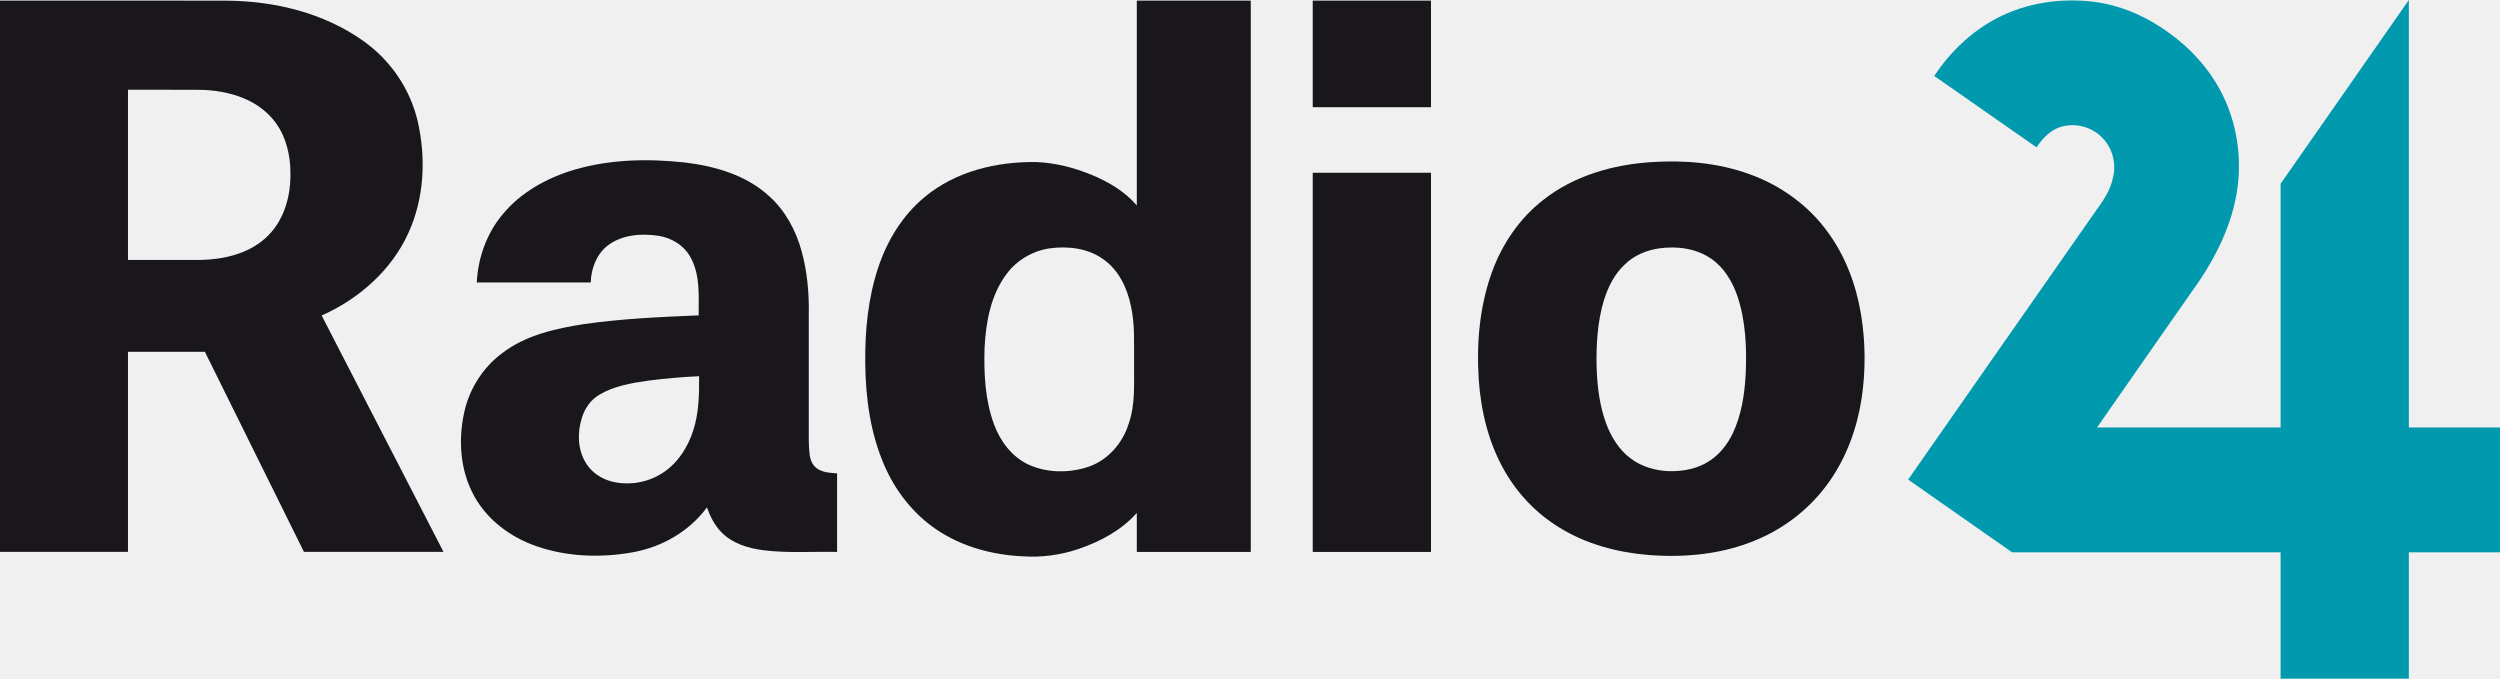
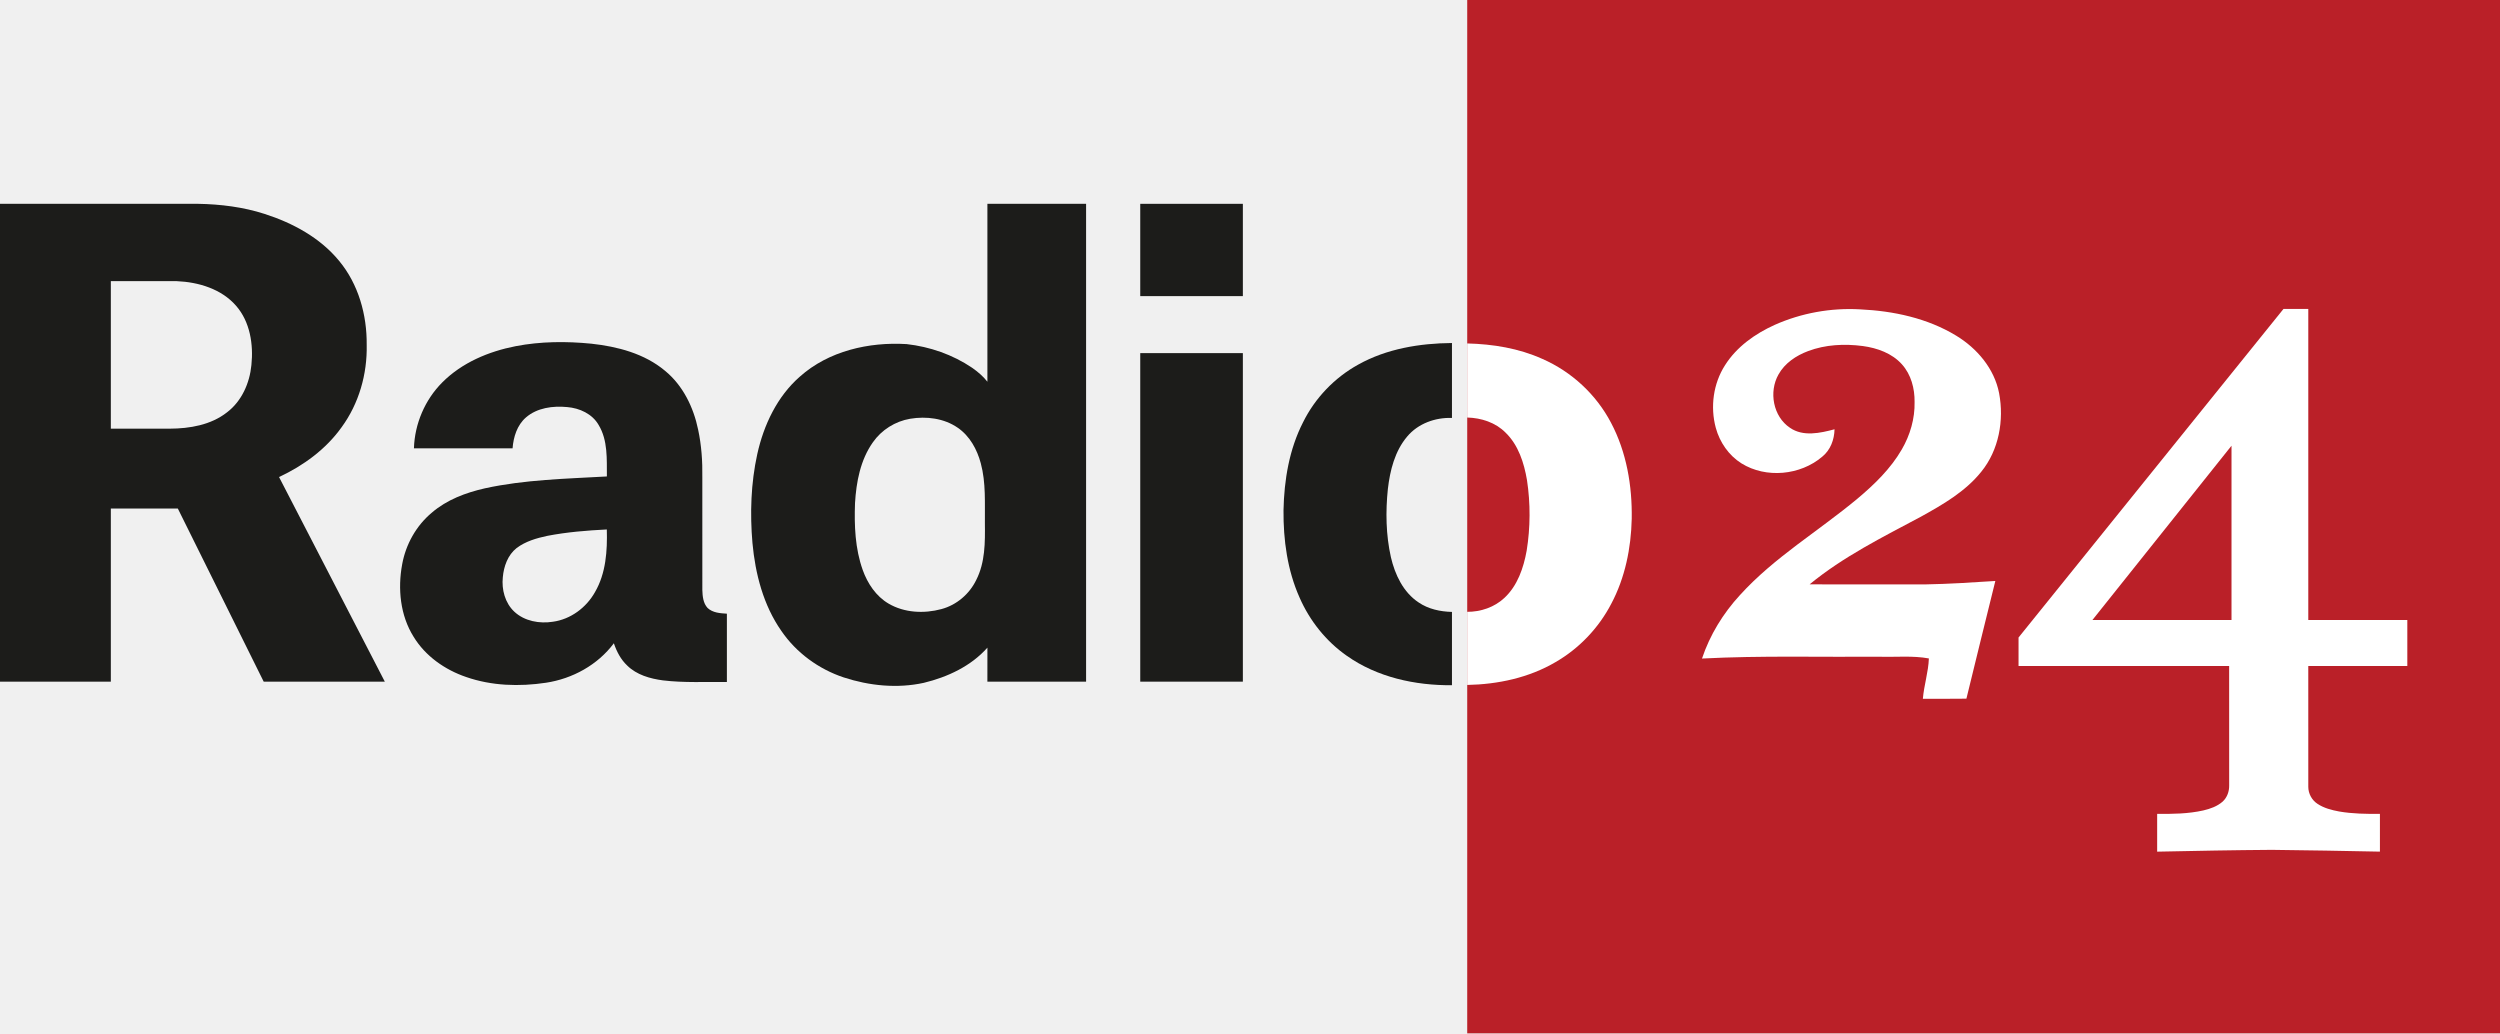
- <svg xmlns="http://www.w3.org/2000/svg" id="svg29" width="1612pt" height="437.62pt" version="1.1" viewBox="0 0 1612 437.62">
-   <g id="#19171cff" transform="translate(-192.75,-48.62)" fill="#19171c">
-     <path id="path13" d="m192.75 49c48.78 0.03 97.56-0.07 146.34 0.05 30.88 0.24 62.44 7.89 87.88 25.94 17.53 12.35 30.38 31.15 35.17 52.09 5.41 23.79 4.13 49.6-6.13 71.93-10.95 24.02-31.97 42.43-55.86 53.04l78.57 152.43h-89.98l-63.87-129h-49.595v129h-82.525v-355.48m82.525 167.24c15.59 0.01 31.155 0.03 46.745-0.01 14.95-0.31 30.71-3.9 42.05-14.22 11.14-9.99 15.88-25.34 15.95-39.96 0.29-13.85-3.31-28.62-13.29-38.73-11.18-11.78-27.92-16.21-43.7-16.77-15.91-0.14-31.845 0.02-47.755-0.08z" />
-     <path id="path15" d="m925.76 49h73.49v355.49h-73.49v-25.13c-9.99 11.33-23.87 18.6-38.01 23.39-11.44 3.79-23.59 5.43-35.62 4.58-19.43-0.91-39-6.14-55.25-17.07-15.07-10.1-26.69-24.88-33.86-41.47-9.05-20.7-12.13-43.51-12.36-65.94-0.23-20.86 1.76-42 8.42-61.86 5.74-17.29 15.6-33.51 29.73-45.18 19.92-16.73 46.63-23.1 72.2-22.69 12.22 0.45 24.21 3.61 35.51 8.19 10.92 4.57 21.55 10.65 29.24 19.85v-132.16m-56.18 159.76c-10.85 1.59-20.97 7.48-27.59 16.24-10.35 13.58-13.5 31.09-14.39 47.75-0.52 16.69 0.28 33.83 6.15 49.63 4.01 10.81 11.46 20.79 22.09 25.77 12.04 5.5 26.2 5.61 38.67 1.47 12.49-4.21 21.98-15.06 25.91-27.47 4.6-12.89 3.45-26.75 3.58-40.18-0.08-12.02 0.6-24.19-2.04-36.02-2.37-11.6-7.88-23.26-17.83-30.19-9.9-7.11-22.75-8.61-34.55-7z" />
-     <path id="path17" d="m1039.2 49.01h76.26v68.74h-76.26z" />
-     <path id="path19" d="m563.02 158.09c22.97-6.78 47.35-7.27 71.02-4.74 19.66 2.34 39.94 8.13 54.79 21.86 10.37 9.34 17.15 22.08 20.82 35.43 3.59 13.09 4.84 26.75 4.6 40.29v72.07c0.03 6.32-0.22 12.69 0.58 18.98 0.49 3.47 2.05 7.07 5.13 8.98 3.7 2.4 8.27 2.57 12.54 2.88v50.66c-15.86-0.32-31.81 0.87-47.6-1.1-9.75-1.26-19.84-4.29-26.89-11.5-4.45-4.48-7.33-10.22-9.43-16.12-11.38 15.55-29.17 25.64-48.01 28.99-20.57 3.65-42.24 2.9-62.07-4.01-16.51-5.72-31.54-16.85-40.01-32.34-8.96-16.15-10.34-35.64-6.51-53.47 3.22-15.21 11.95-29.23 24.45-38.53 15.19-11.71 34.45-15.95 53.01-18.85 24.45-3.5 49.16-4.56 73.81-5.61-0.07-12.26 1.08-25.29-4.79-36.54-4-8.2-12.44-13.49-21.32-14.79-10.96-1.6-23.19-0.72-32.33 6.15-7.38 5.59-10.91 14.93-11.15 23.98h-73.47c0.73-15.88 6.38-31.65 16.62-43.89 11.77-14.3 28.64-23.57 46.21-28.78m47.95 135.93c-10.91 1.58-22.19 3.4-31.81 9.14-5.47 3.23-9.33 8.74-11.18 14.76-2.98 9.38-2.85 20.21 2.29 28.82 3.72 6.41 10.34 10.8 17.47 12.51 11.09 2.58 23.23 0.41 32.69-5.95 9.41-6.25 15.81-16.23 19.23-26.87 3.76-11.33 3.95-23.41 3.88-35.23-10.89 0.49-21.76 1.45-32.57 2.82z" />
-     <path id="path21" d="m1258 153.12c21.17-1.36 42.83 0.51 62.86 7.82 19.99 7.16 38.03 20.11 50.48 37.4 11.33 15.46 18.2 33.86 21.35 52.68 2.97 17.95 3.12 36.39 0.45 54.39-2.9 19.11-9.65 37.82-20.83 53.68-11.63 16.66-28.14 29.75-46.85 37.59-21.85 9.29-46.09 11.64-69.6 9.81-20.16-1.64-40.33-6.98-57.62-17.71-14.5-8.84-26.64-21.44-35.11-36.14-10.47-18.08-15.52-38.87-16.91-59.59-1.5-23.31 0.6-47.17 8.63-69.22 6.54-17.91 17.66-34.34 32.76-46.12 19.89-15.81 45.34-23.04 70.39-24.59m4.5 55.66c-8.23 1.19-16.31 4.6-22.25 10.53-6.52 6.08-10.58 14.31-13.23 22.71-4.36 14.23-5.09 29.27-4.76 44.06 0.46 11.98 1.9 24.07 6.05 35.39 3.18 8.67 8.22 16.95 15.67 22.59 7.13 5.47 16.13 8.08 25.04 8.37 9.19 0.2 18.74-1.62 26.43-6.9 6.43-4.25 11.22-10.59 14.58-17.45 5.61-11.9 7.63-25.13 8.35-38.16 0.73-16.81 0.07-34.06-5.28-50.16-3.2-9.35-8.48-18.38-16.72-24.13-9.72-6.89-22.3-8.49-33.88-6.85z" />
-     <path id="path23" d="m1039.2 160.01h76.26v244.5h-76.26z" />
+ <svg xmlns="http://www.w3.org/2000/svg" id="svg27" width="1754pt" height="725pt" version="1.1" viewBox="0 0 1754 725">
+   <g id="#ba2028ff">
+     <path id="path7" d="m1029.4 0h724.63v725h-724.63l-3e-4 -725" fill="#ba2028" />
  </g>
-   <g id="#0199aeff" transform="translate(-192.75,-48.62)">
-     <path id="path26" d="m1479.7 60.7c19.28-10.29 41.84-13.58 63.42-10.89 15.76 2.03 30.82 8.22 43.97 17.06 13.65 9.02 25.66 20.72 34.25 34.7 13.25 21.35 17.87 47.7 13.49 72.37-4.17 23.55-15.77 45.02-29.79 64.12-20.02 28.74-40.13 57.4-60.1 86.18h118.34v-157.13l82.695-118.49v275.62h58.77v80.53h-58.77v81.475h-82.695v-81.475h-173.12l-67.042-46.92c40.19-57.71 80.56-115.28 120.81-172.95 4.65-6.4 9.34-13.09 11.08-20.95 2.47-8.74 0.34-18.57-5.67-25.39-7.33-8.66-20.53-11.84-30.84-6.92-5.3 2.62-9.36 7.11-12.57 11.98l-66.02-46.04c10.11-15.17 23.62-28.29 39.79-36.88z" fill="#0199ae" />
+   <g id="g1035" fill="#1c1c1a">
+     <path id="path14" d="m0 143c46.33 0 92.67 0.01 139 0 15.77 0.27 31.61 2.24 46.66 7.09 19.75 6.35 38.91 16.67 52.24 32.91 13.59 16.35 19.61 37.96 19.37 58.99 0.45 20.44-5.45 41.15-17.57 57.72-11.04 15.48-26.82 27-43.93 34.97l74.22 143.57h-84.98l-60.26-121.48h-46.99v121.48h-77.76v-335.25m77.76 54.265v103.49h41.27c14.07-0.06 28.94-2.565 40.27-11.485 10.3-7.83 15.88-20.52 17.09-33.17 1.49-14.46-0.92-30.33-10.78-41.59-10.27-11.81-26.36-16.605-41.54-17.245z" />
+     <path id="path16" d="m692.76 143h69.24v335.24h-69.25l0.02-23.86c-11.5 12.99-27.98 20.66-44.61 24.69-18.61 4.09-38.28 2.09-56.27-3.81-17.54-5.84-33.21-17.29-43.67-32.58-12.64-18.04-18.3-40.01-20.3-61.7-1.78-20.81-1.1-41.98 3.39-62.42 4.52-20.39 13.93-40.36 29.85-54.3 20.19-18.04 48.43-24.44 74.93-22.84 16.29 1.83 32.29 7.38 45.9 16.58 4 2.79 7.75 5.97 10.77 9.82v-124.82m-54.19 150.8c-10.48 1.77-20.13 7.83-26.19 16.57-8.75 12.37-11.62 27.8-12.5 42.64-0.57 15.76 0.06 31.92 5.41 46.91 3.4 9.46 9.33 18.44 18.17 23.59 11.06 6.48 24.85 7.13 37.04 3.83 10.63-2.84 19.65-10.55 24.42-20.42 6.29-12.28 6.25-26.43 6.08-39.88-0.14-14.02 0.82-28.32-2.88-42-2.58-9.69-7.73-19.14-16.16-24.93-9.62-6.67-22.04-8.2-33.39-6.31z" />
+     <path id="path18" d="m800 143h71.99v64.76h-71.99z" />
+     <path id="path20" d="m361.84 242.87c17.46-3.36 35.4-3.49 53.05-1.74 18.36 2 37.29 6.93 51.71 19.03 12.54 10.28 19.97 25.57 23.2 41.23 2.37 11.01 3.14 22.32 2.95 33.57 0.01 26.33-0.01 52.67 0.01 79 0.15 4.37 0.56 9.23 3.69 12.6 3.62 3.41 8.835 3.7 13.535 4v47.95c-14.95-0.22-29.975 0.64-44.855-1.15-9.04-1.21-18.47-3.86-25.12-10.45-4.48-4.22-7.39-9.82-9.32-15.6-11.35 15.21-29.04 24.9-47.68 27.71-18.59 2.79-38.06 2.2-55.93-4.02-14.9-5.08-28.64-14.67-36.9-28.25-9.4-14.99-11.21-33.7-8.02-50.83 2.53-13.99 9.87-27.12 20.82-36.24 10.5-9.07 23.82-14.03 37.19-17.07 28.11-6.14 57-6.7 85.62-8.33-0.11-12.15 0.77-25.29-5.79-36.12-4.46-7.82-13.4-11.85-22.09-12.56-10-0.96-21.1 0.47-28.92 7.3-6.21 5.39-8.76 13.68-9.37 21.64h-69.2c0.51-17.18 7.71-34.04 19.86-46.22 13.81-13.88 32.57-21.76 51.56-25.45m22.15 133.09c-7.56 1.6-15.27 3.83-21.53 8.55-6.2 4.88-9.02 12.86-9.69 20.5-0.91 8.66 1.57 18.06 8.07 24.14 7.15 6.68 17.67 8.56 27.09 7.06 12.45-1.71 23.43-9.91 29.51-20.78 7.71-13.23 8.72-29 8.3-43.96-13.97 0.71-27.99 1.82-41.75 4.49z" />
+     <path id="path22" d="m952.92 255.81c19.94-11.15 43.165-14.96 65.775-15.15v52.57c-11.71-0.43-23.825 3.94-31.435 13.06-8.68 10.25-12.03 23.8-13.54 36.85-1.65 15.89-1.36 32.13 2.13 47.76 2.84 12.25 8.69 24.68 19.49 31.8 6.86 4.66 15.165 6.42 23.355 6.62v51.43c-25.82 0.22-52.435-5.57-73.785-20.65-14.61-10.21-26.09-24.67-33.19-40.98-8.52-19.14-11.38-40.33-11.21-61.14 0.44-21.16 3.98-42.7 13.71-61.7 8.39-17.01 22.09-31.3 38.7-40.47z" />
+     <path id="path24" d="m800 247.75h71.99v230.5h-71.99z" />
+   </g>
+   <g id="g1042" fill="#fff">
+     <g id="#ffffffff">
+       <path id="path2" d="m1602.1 216.74h17.392v218.25h69.48v32.27h-69.485l0.01 84.815c6e-4 4.71 2.5 9.32 6.46 11.89 4.5 3.01 9.88 4.38 15.16 5.37 9.45 1.64 19.065 1.74 28.635 1.69v26.48c-25.27-0.54-50.545-0.95-75.815-1.25-26.83 0.19-53.655 0.7-80.475 1.27v-26.53c10.84 0.12 21.785-0.01 32.415-2.4 4.84-1.13 9.73-2.85 13.53-6.19 3.15-2.86 4.67-7.19 4.58-11.39l-0.02-83.755h-147.76v-19.985m149.42-134.55-97.58 122.26h97.58z" />
+       <path id="path4" d="m1245.1 227.95c18.72-8.35 39.46-12.07 59.91-10.91 23.4 1.1 47.23 6.15 67.43 18.45 14.68 8.9 26.81 23.18 30.13 40.35 3.59 18.97-0.13 39.94-12.51 55.14-11.19 13.95-26.99 23.04-42.41 31.57-26.85 14.33-54.4 27.99-78.03 47.44 27.13 0.04 54.25-0.02 81.38 0.02 16.33-0.28 32.63-1.35 48.93-2.4-6.77 27.53-13.63 55.03-20.3 82.58-10.19 0.18-20.37 0.02-30.55 0.09 0.79-9.54 3.87-18.74 4.22-28.32-11.32-2.07-22.9-0.87-34.34-1.19-41.62 0.31-83.27-0.89-124.84 1.26 5.53-16.55 14.81-31.7 26.62-44.51 24-26.46 55.04-44.84 82.31-67.54 11.95-10.01 23.41-21.08 31.27-34.69 5.83-10.04 9.2-21.61 8.95-33.26 0.13-9.44-2.45-19.3-8.89-26.43-6.97-7.77-17.32-11.46-27.43-12.82-12.84-1.68-26.23-1.06-38.43 3.56-8.35 3.13-16.35 8.45-20.74 16.42-6.89 12.14-3.79 29.47 8.07 37.38 9.23 6.4 21.2 3.72 31.26 1.04-0.15 7.29-2.87 14.6-8.67 19.27-15.33 13.04-39.38 15.37-56.6 4.67-8.94-5.59-15.28-14.83-18.04-24.94-3.97-14.7-1.78-31.08 6.48-43.95 8.15-12.91 21.09-22.07 34.82-28.28z" />
+     </g>
+     <g id="#ba2028ff-0" transform="translate(-.11073 .00076566)">
+       <path id="path7-5" transform="matrix(.75 0 0 .75 291.11 779.5)" d="m984.49-718.06v69.312c13.144 0.319 26.512 4.615 35.92 14.129 12.04 11.653 17.292 28.319 20.039 44.426 3.307 21.84 3.213 44.214-0.307 66.014-2.907 16.133-8.56 32.773-20.867 44.199-9.337 8.726-22.1 13.045-34.785 12.986v68.414c28.813-0.573 57.759-6.706 82.785-21.439 22.08-12.773 40.321-31.973 52.055-54.6 12.893-24.32 18.478-51.96 19.092-79.32 0.52-30.88-4.813-62.44-19.373-89.934-13.827-26.413-36.84-47.746-64.133-59.68-22.173-10-46.253-13.894-70.426-14.508z" fill="#fff" stroke-width="1.333" />
+     </g>
  </g>
</svg>
